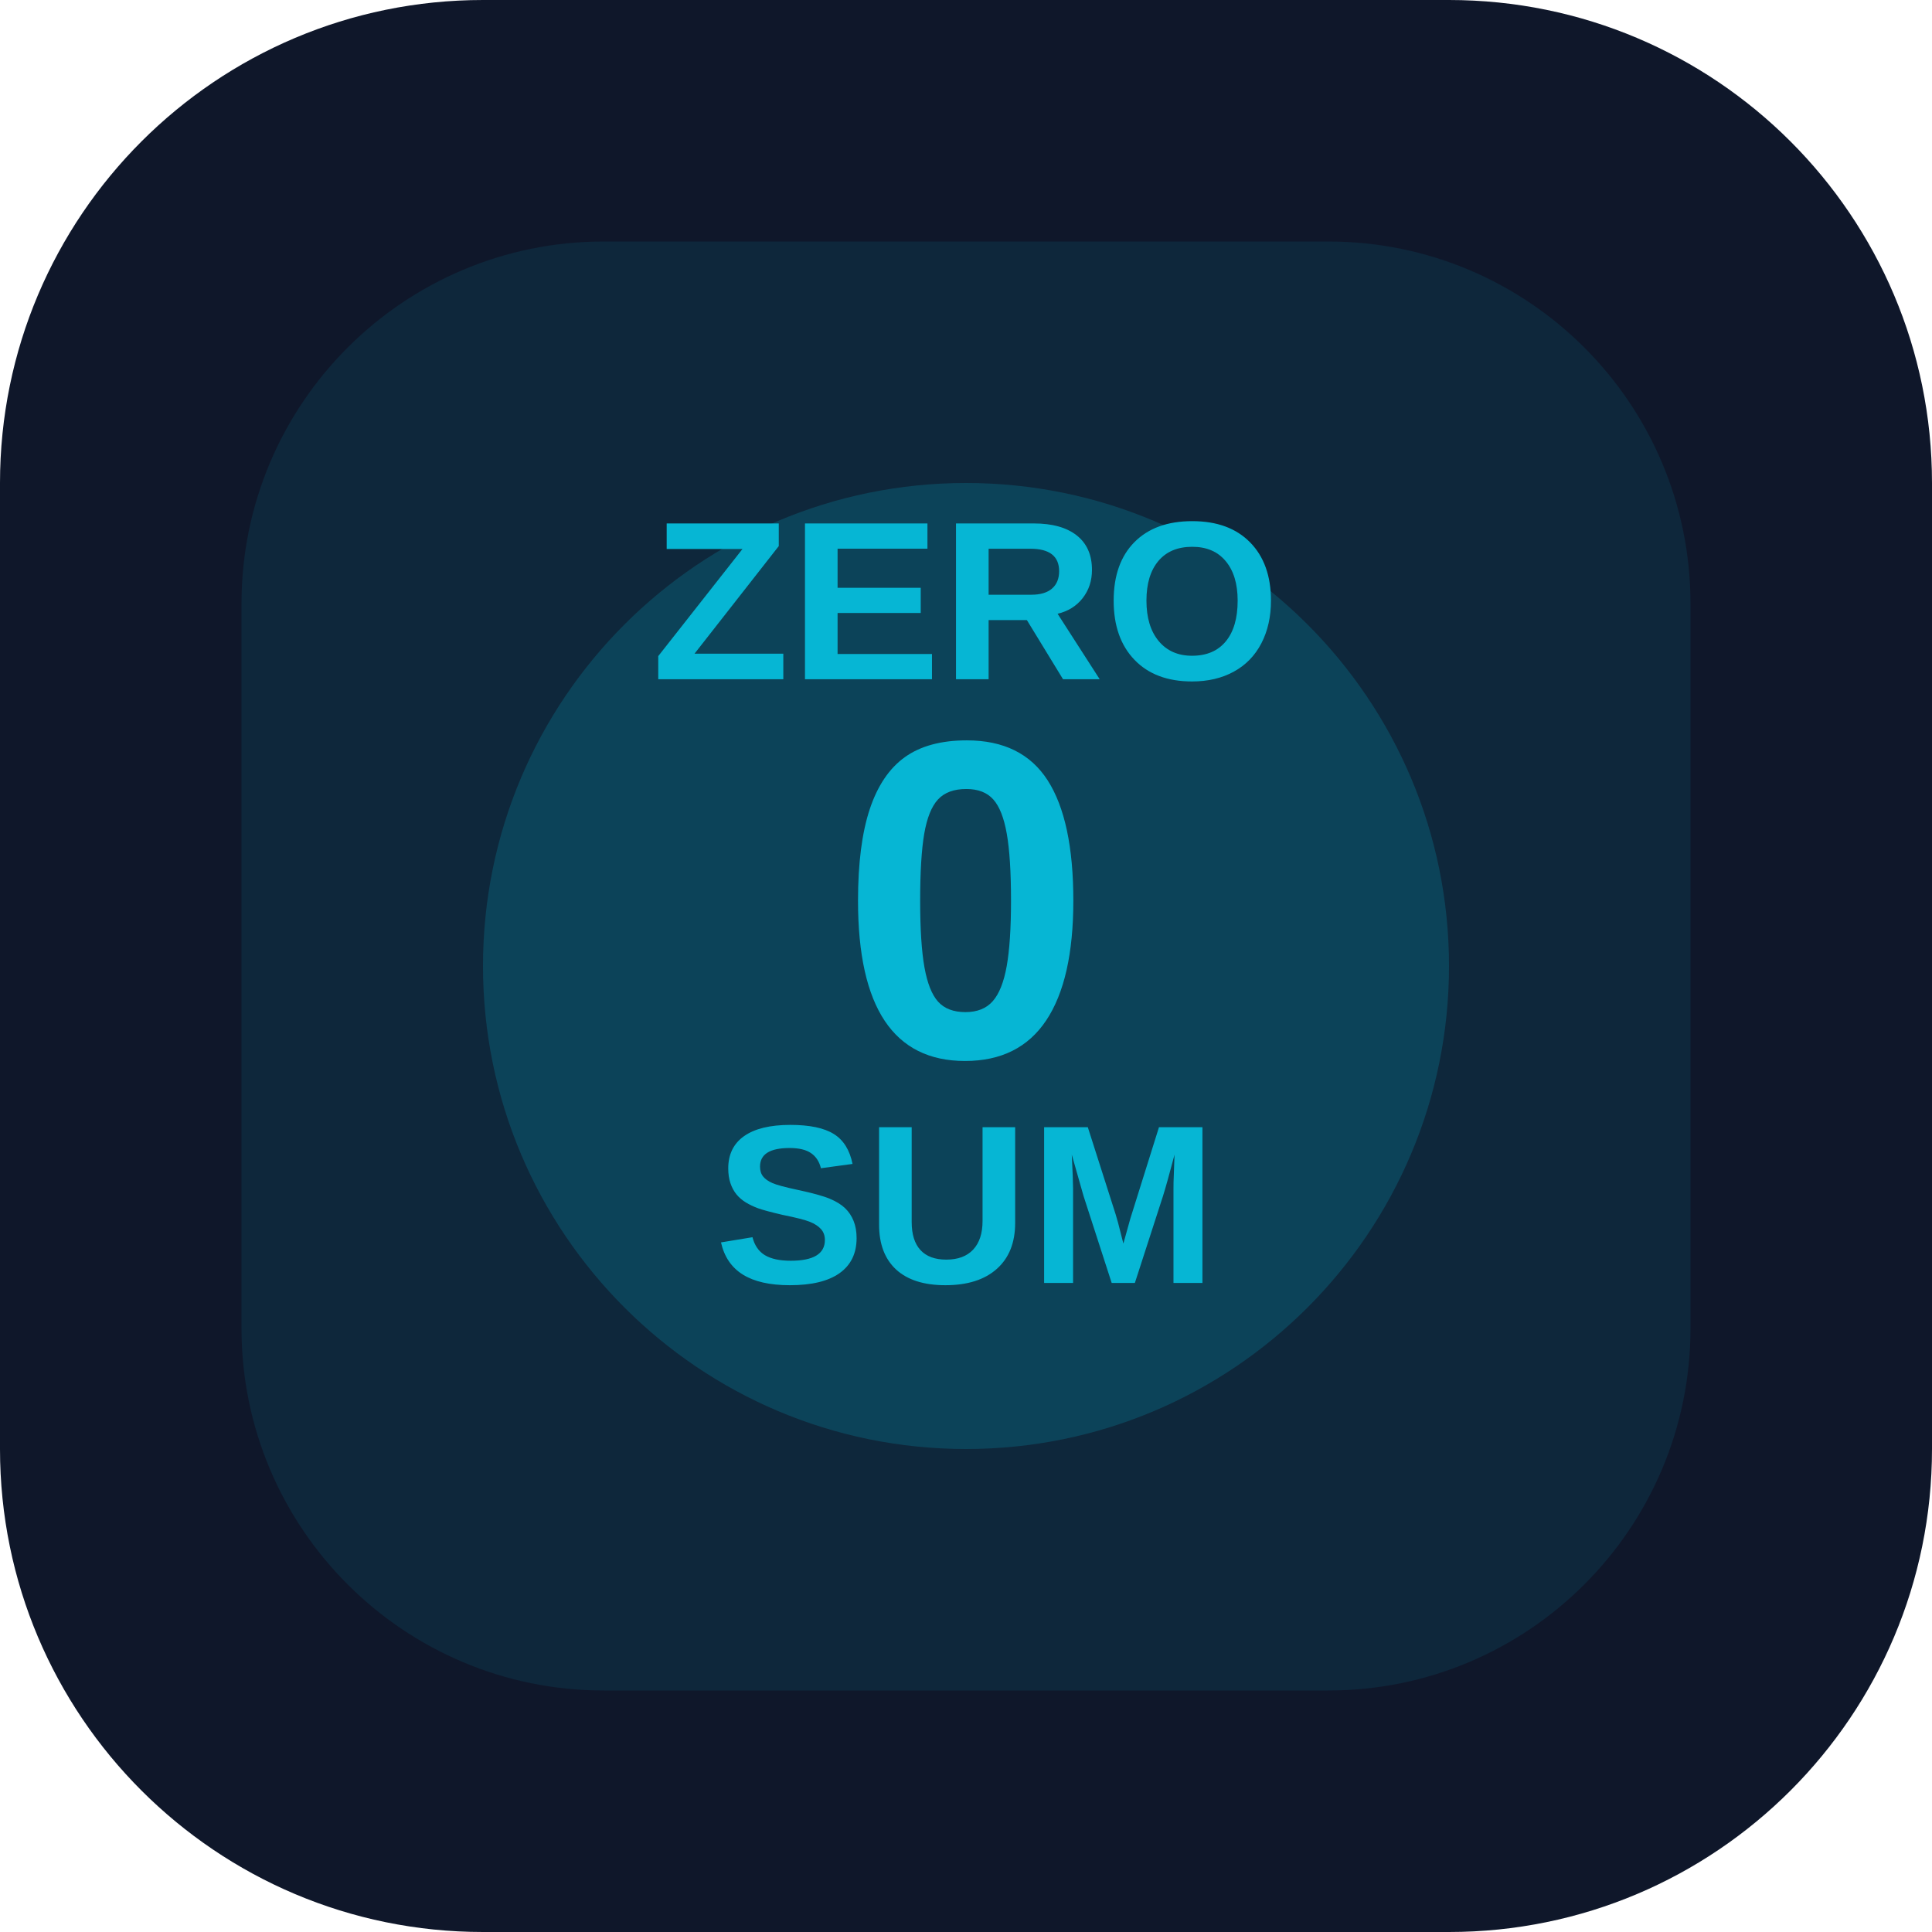
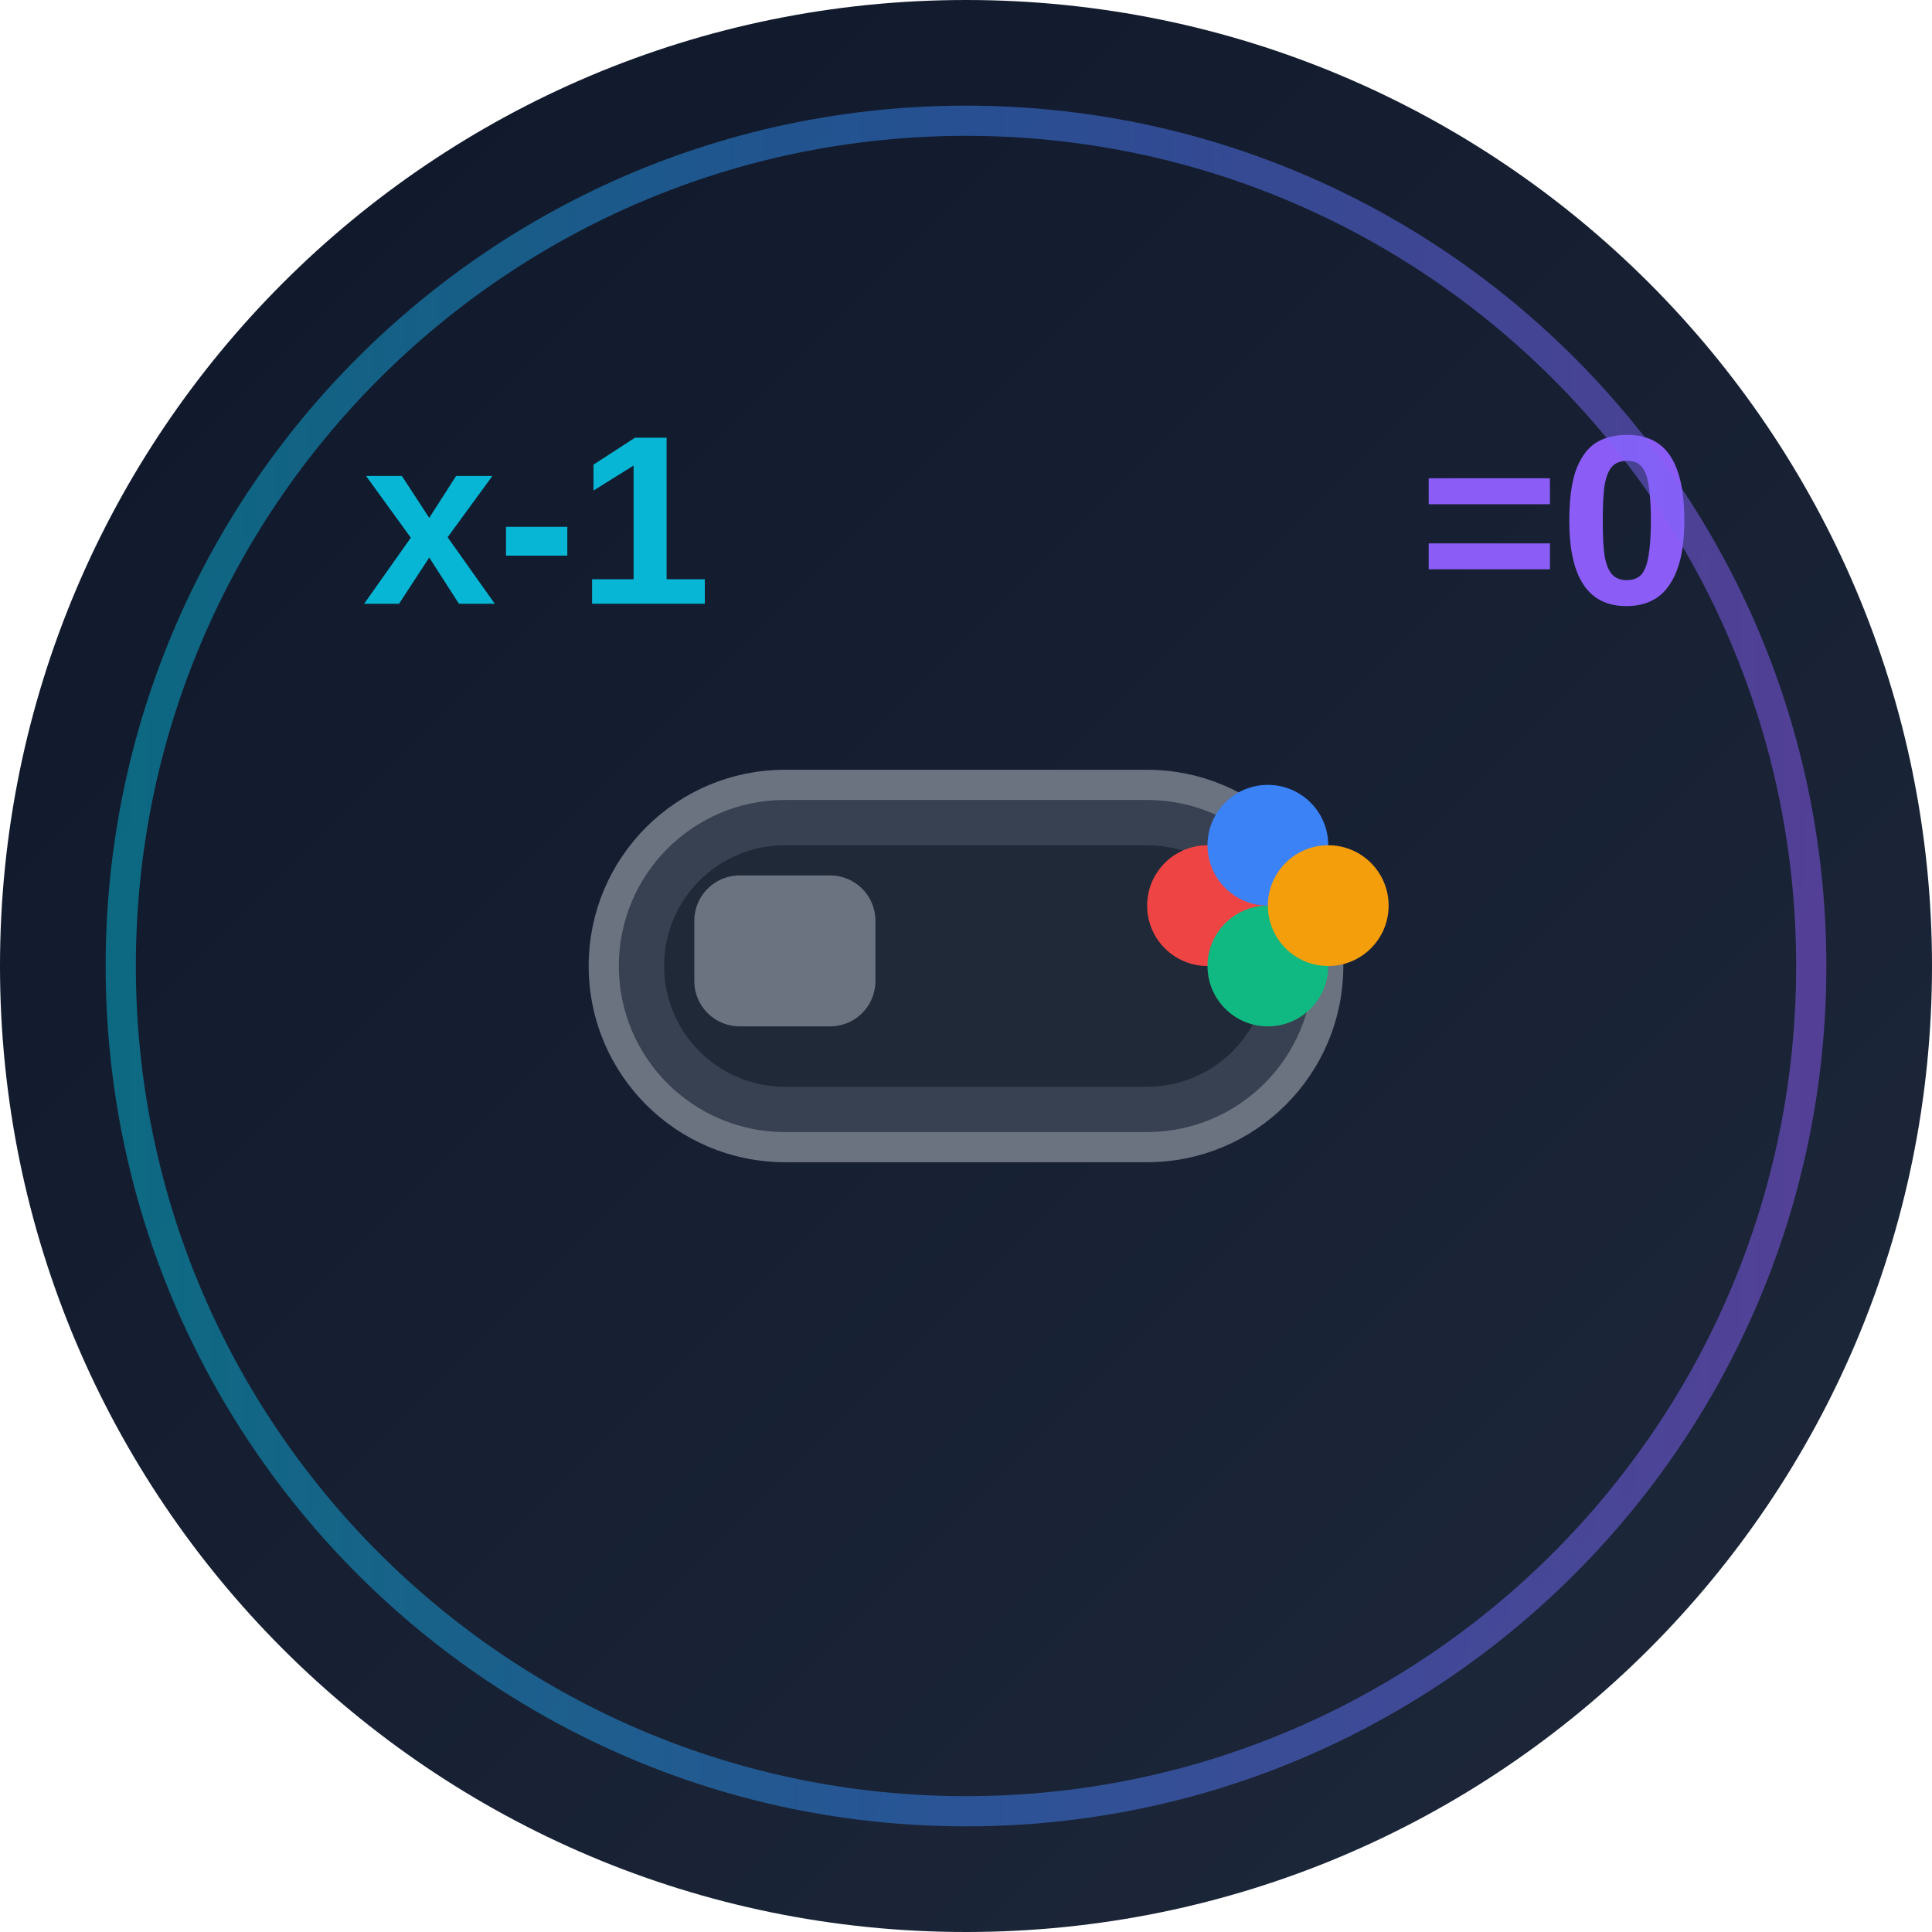
- <svg xmlns="http://www.w3.org/2000/svg" width="512" height="512" viewBox="0 0 512 512" fill="none">
-   <rect width="512" height="512" rx="128" fill="#0f172a" />
-   <rect x="64" y="64" width="384" height="384" rx="96" fill="#06b6d4" fill-opacity="0.1" />
-   <circle cx="256" cy="256" r="128" fill="#06b6d4" fill-opacity="0.2" />
-   <text x="256" y="280" text-anchor="middle" fill="#06b6d4" font-family="Arial, sans-serif" font-size="120" font-weight="bold">0</text>
-   <text x="256" y="180" text-anchor="middle" fill="#06b6d4" font-family="Arial, sans-serif" font-size="60" font-weight="bold">ZERO</text>
-   <text x="256" y="340" text-anchor="middle" fill="#06b6d4" font-family="Arial, sans-serif" font-size="60" font-weight="bold">SUM</text>
+ <svg xmlns="http://www.w3.org/2000/svg" width="64" height="64" viewBox="0 0 64 64" fill="none">
+   <defs>
+     <linearGradient id="bgGradient" x1="0%" y1="0%" x2="100%" y2="100%">
+       <stop offset="0%" style="stop-color:#0f172a;stop-opacity:1" />
+       <stop offset="100%" style="stop-color:#1e293b;stop-opacity:1" />
+     </linearGradient>
+     <linearGradient id="logoGradient" x1="0%" y1="0%" x2="100%" y2="0%">
+       <stop offset="0%" style="stop-color:#06b6d4;stop-opacity:1" />
+       <stop offset="50%" style="stop-color:#3b82f6;stop-opacity:1" />
+       <stop offset="100%" style="stop-color:#8b5cf6;stop-opacity:1" />
+     </linearGradient>
+   </defs>
+   <circle cx="32" cy="32" r="32" fill="url(#bgGradient)" />
+   <g transform="translate(32, 32)">
+     <rect x="-12" y="-6" width="24" height="12" rx="6" fill="#374151" stroke="#6b7280" stroke-width="1" />
+     <rect x="-10" y="-4" width="20" height="8" rx="4" fill="#1f2937" />
+     <rect x="-8" y="-2" width="4" height="3" rx="1" fill="#9ca3af" />
+     <rect x="-9" y="-3" width="6" height="5" rx="1.5" fill="#6b7280" />
+     <circle cx="8" cy="-2" r="2" fill="#ef4444" />
+     <circle cx="10" cy="-4" r="2" fill="#3b82f6" />
+     <circle cx="10" cy="0" r="2" fill="#10b981" />
+     <circle cx="12" cy="-2" r="2" fill="#f59e0b" />
+     <text x="-20" y="-12" font-family="Arial, sans-serif" font-size="8" font-weight="bold" fill="#06b6d4">x-1</text>
+     <text x="15" y="-12" font-family="Arial, sans-serif" font-size="8" font-weight="bold" fill="#8b5cf6">=0</text>
+   </g>
+   <circle cx="32" cy="32" r="28" fill="none" stroke="url(#logoGradient)" stroke-width="1" opacity="0.5">
+     <animate attributeName="r" values="28;32;28" dur="2s" repeatCount="indefinite" />
+     <animate attributeName="opacity" values="0.5;0.8;0.5" dur="2s" repeatCount="indefinite" />
+   </circle>
</svg>
